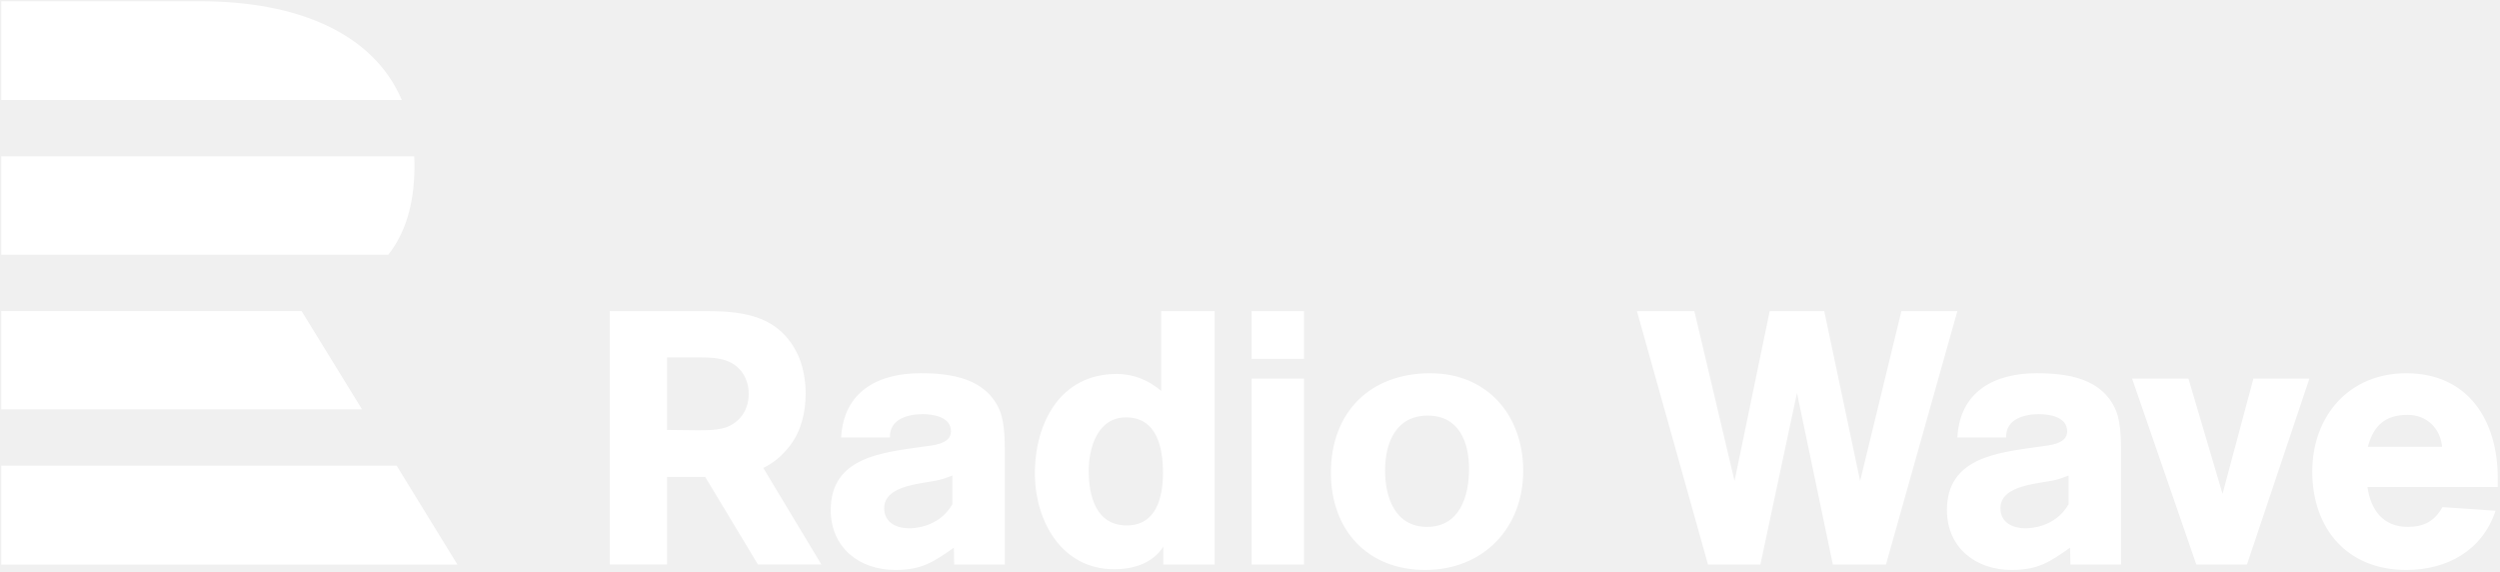
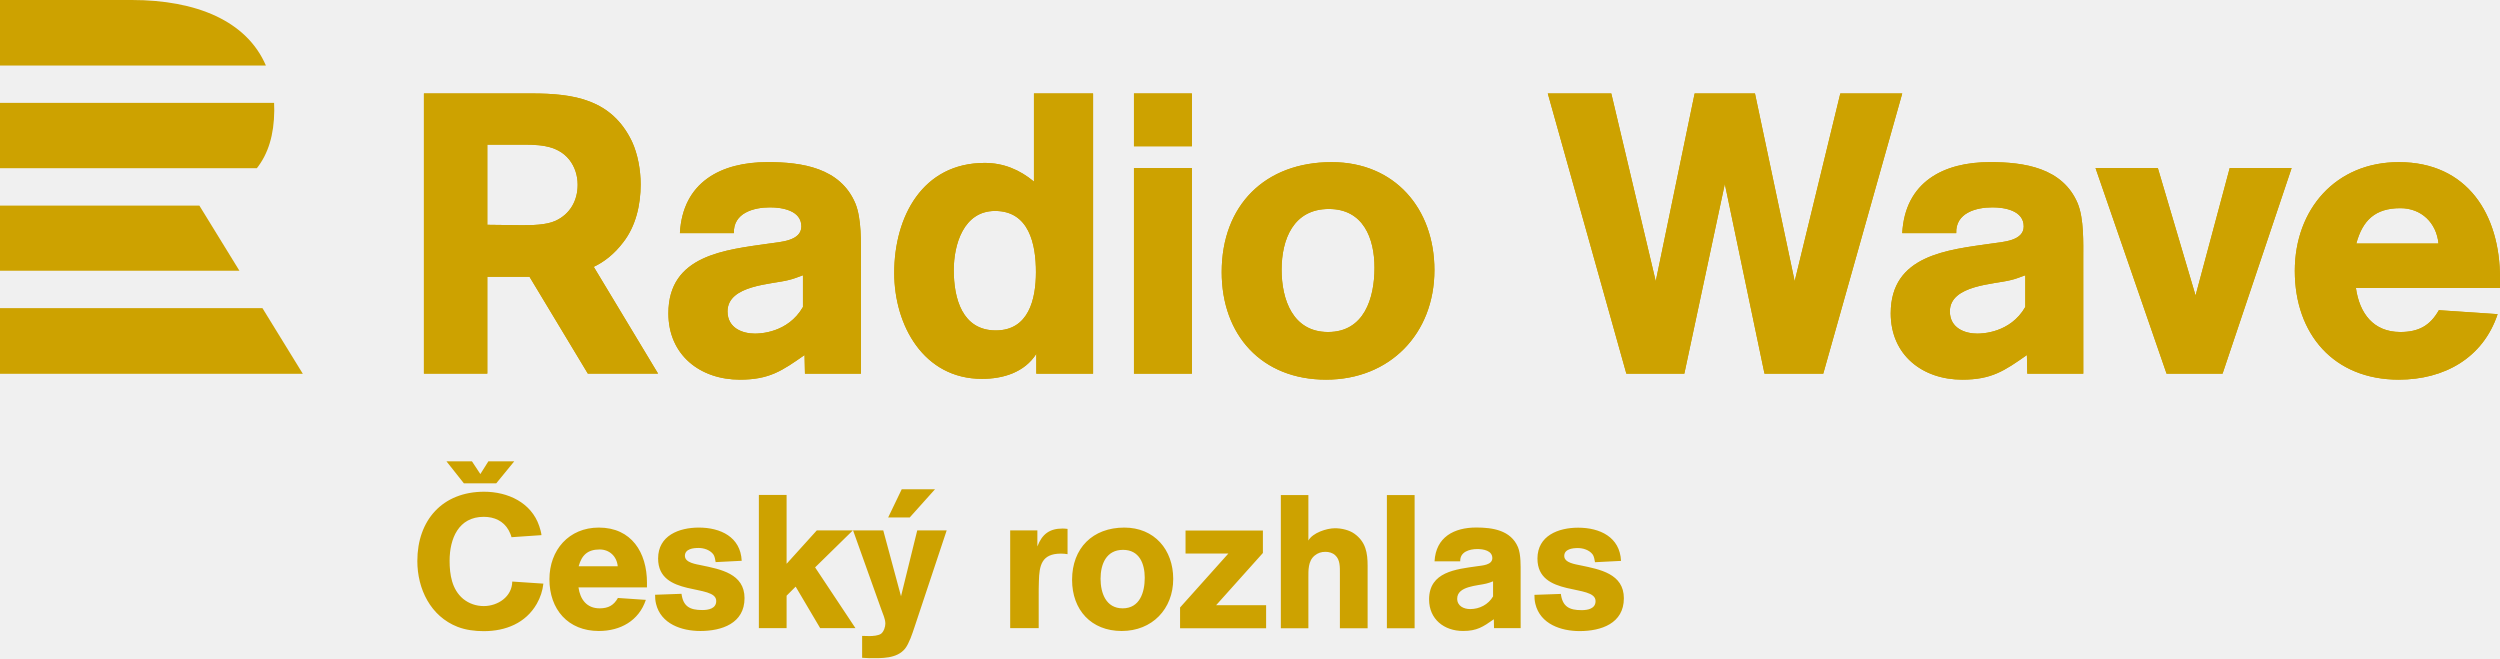
- <svg xmlns="http://www.w3.org/2000/svg" width="1066.667" height="243.712" id="svg3392" version="1.1" viewBox="0 0 1000 228.48">
-   <defs id="defs3394" />
-   <g id="layer1" transform="translate(419.5293,-81.07613)">
-     <g transform="matrix(8.516326,0,0,-8.516326,-3978.807,4048.811)" id="g3371" style="fill:#ffffff;fill-opacity:1">
-       <g transform="translate(417.9945,444.0248)" id="g3339" style="fill:#ffffff;fill-opacity:1">
-         <path id="path3341" style="fill:#ffffff;fill-opacity:1;fill-rule:nonzero;stroke:none" d="m 0,0 h 18.579 l 2.858,-4.647 H 0 Z M 0,7.261 V 2.646 H 16.951 L 14.113,7.261 Z M 18.185,9.907 H 0 v 4.623 h 19.403 c 0.01,-0.182 0.014,-0.365 0.012,-0.552 -0.016,-1.72 -0.427,-3.046 -1.23,-4.071 M 9.33,21.814 H 0 v -4.639 h 18.822 c -1.36,3.17 -4.941,4.639 -9.492,4.639" />
-       </g>
-       <g transform="translate(455.0516,444.9637)" id="g3343" style="fill:#ffffff;fill-opacity:1">
-         <path id="path3345" style="fill:#ffffff;fill-opacity:1;fill-rule:nonzero;stroke:none" d="M 0,0 C 0.539,0.691 0.74,1.601 0.74,2.46 0.74,3.05 0.623,3.741 0.37,4.281 -0.488,6.067 -2.087,6.32 -3.888,6.32 H -8.466 V -5.579 h 2.693 v 4.113 h 1.792 l 2.478,-4.113 h 2.982 l -2.731,4.534 C -0.799,-0.827 -0.38,-0.5 0,0 m -1.936,2.444 c 0,-0.674 -0.32,-1.248 -0.942,-1.534 -0.404,-0.185 -1.027,-0.185 -1.465,-0.185 -0.471,0 -0.959,0.016 -1.43,0.016 v 3.405 h 1.296 c 0.774,0 1.649,0.033 2.188,-0.641 0.235,-0.303 0.353,-0.674 0.353,-1.061 m 9.57,-5.194 c -0.641,-1.113 -1.855,-1.13 -2.04,-1.13 -0.506,0 -1.164,0.219 -1.164,0.944 0,1.13 1.905,1.147 2.597,1.332 0.219,0.051 0.37,0.118 0.607,0.202 z m 2.462,2.023 c 0,0.708 0.034,1.72 -0.236,2.378 C 9.219,3.168 7.584,3.404 6.134,3.404 4.161,3.404 2.525,2.561 2.407,0.386 H 4.7 c -0.033,0.86 0.843,1.096 1.535,1.096 0.522,0 1.332,-0.135 1.332,-0.809 0,-0.624 -0.911,-0.658 -1.349,-0.725 -1.889,-0.27 -4.3,-0.489 -4.3,-2.968 0,-1.771 1.349,-2.816 3.035,-2.816 1.248,0 1.788,0.371 2.749,1.045 l 0.016,-0.792 2.379,0.001 z m 9.861,-4.856 V 6.32 H 17.445 V 2.577 c -0.607,0.506 -1.298,0.793 -2.09,0.793 -2.647,0 -3.844,-2.293 -3.844,-4.67 0,-2.226 1.247,-4.502 3.726,-4.502 0.893,0 1.804,0.27 2.309,1.062 v -0.843 z m -2.427,4.316 c 0,-1.146 -0.304,-2.478 -1.703,-2.478 -1.433,0 -1.787,1.366 -1.787,2.563 0,1.095 0.421,2.512 1.753,2.512 1.45,0 1.737,-1.417 1.737,-2.597 m 6.625,4.417 h -2.461 v -8.733 h 2.461 z m 0,3.17 H 21.694 V 4.078 h 2.461 z m 10.301,-7.502 c 0,2.613 -1.686,4.585 -4.366,4.585 -2.833,0 -4.67,-1.837 -4.67,-4.67 0,-2.68 1.702,-4.569 4.434,-4.569 2.714,0 4.602,1.956 4.602,4.654 m -2.545,0.101 c 0,-1.298 -0.439,-2.732 -1.973,-2.732 -1.5,0 -1.973,1.383 -1.973,2.647 0,1.299 0.506,2.58 2.007,2.58 1.466,0 1.939,-1.248 1.939,-2.495 M 52.226,6.32 50.287,-1.655 48.601,6.32 H 46.038 L 44.386,-1.655 42.498,6.32 H 39.8 L 43.139,-5.583 H 45.6 l 1.72,8.059 1.686,-8.059 h 2.495 L 54.856,6.32 Z m 7.857,-9.07 c -0.641,-1.113 -1.855,-1.13 -2.04,-1.13 -0.506,0 -1.164,0.219 -1.164,0.944 0,1.13 1.906,1.147 2.597,1.332 0.219,0.051 0.371,0.118 0.607,0.202 z m 2.462,2.023 c 0,0.708 0.034,1.72 -0.236,2.378 -0.64,1.517 -2.276,1.753 -3.726,1.753 -1.973,0 -3.609,-0.843 -3.727,-3.018 h 2.293 c -0.033,0.86 0.844,1.096 1.535,1.096 0.522,0 1.332,-0.135 1.332,-0.809 0,-0.624 -0.911,-0.658 -1.349,-0.725 -1.889,-0.27 -4.3,-0.489 -4.3,-2.968 0,-1.771 1.349,-2.816 3.035,-2.816 1.248,0 1.788,0.371 2.749,1.045 l 0.017,-0.792 2.379,0.001 z m 8.85,3.877 h -2.63 l -1.45,-5.411 -1.601,5.411 h -2.647 l 3.017,-8.733 h 2.378 z m 8.852,-5.091 v 0.421 c 0,2.698 -1.383,4.923 -4.3,4.923 -2.68,0 -4.417,-2.006 -4.417,-4.619 0,-2.681 1.652,-4.62 4.417,-4.62 1.922,0 3.575,0.911 4.198,2.782 l -2.495,0.169 c -0.371,-0.658 -0.86,-0.928 -1.635,-0.928 -1.147,0 -1.737,0.793 -1.888,1.872 z m -6.104,1.888 c 0.27,0.995 0.81,1.501 1.872,1.501 0.893,0 1.534,-0.624 1.618,-1.501 z" />
-       </g>
+ <svg xmlns="http://www.w3.org/2000/svg" version="1.1" id="svg2" xml:space="preserve" width="379.173" height="99.826" viewBox="0 0 379.173 99.826">
+   <defs id="defs6" />
+   <g id="g10" transform="matrix(1.333333,0,0,-1.333333,-75.59067,245.6693)">
+     <g id="g12" transform="translate(56.693,149.2)">
+       <path d="m 0,0 h 29.854 l 4.593,-7.467 H 0 Z M 0,11.667 V 4.252 h 27.237 l -4.56,7.415 z m 29.22,4.252 H 0 v 7.428 h 31.178 c 0.015,-0.291 0.023,-0.585 0.02,-0.886 -0.026,-2.764 -0.687,-4.895 -1.978,-6.542 M 14.991,35.052 H 0 v -7.453 h 30.245 c -2.185,5.092 -7.94,7.453 -15.254,7.453" style="fill:#cda200;fill-opacity:1;fill-rule:nonzero;stroke:none" id="path14" />
+     </g>
+     <g id="g16" transform="translate(127.587,156.695)">
+       <path d="m 0,0 c 1.443,1.85 1.983,4.287 1.983,6.589 0,1.58 -0.316,3.43 -0.991,4.875 -2.3,4.784 -6.582,5.461 -11.404,5.461 H -22.673 V -14.94 h 7.212 v 11.013 h 4.801 L -4.026,-14.94 H 3.96 L -3.354,-2.797 C -2.141,-2.216 -1.019,-1.34 0,0 Z m -5.184,6.544 c 0,-1.805 -0.857,-3.34 -2.525,-4.107 C -8.79,1.94 -10.458,1.94 -11.63,1.94 c -1.262,0 -2.569,0.045 -3.831,0.045 v 9.118 h 3.471 c 2.073,0 4.417,0.089 5.86,-1.716 0.631,-0.812 0.946,-1.805 0.946,-2.843 z m 25.627,-13.91 c -1.716,-2.979 -4.967,-3.025 -5.463,-3.025 -1.355,0 -3.116,0.587 -3.116,2.529 0,3.025 5.102,3.07 6.953,3.567 0.587,0.135 0.994,0.316 1.626,0.541 z m 6.594,5.42 c 0,1.896 0.091,4.605 -0.632,6.366 -1.715,4.064 -6.096,4.697 -9.979,4.697 -5.284,0 -9.664,-2.258 -9.98,-8.083 h 6.141 c -0.09,2.303 2.258,2.935 4.11,2.935 1.399,0 3.567,-0.361 3.567,-2.167 0,-1.671 -2.439,-1.761 -3.612,-1.942 -5.058,-0.722 -11.516,-1.31 -11.516,-7.947 0,-4.742 3.613,-7.541 8.129,-7.541 3.341,0 4.786,0.994 7.36,2.799 l 0.045,-2.122 6.371,0.001 z M 53.446,-14.951 V 16.925 H 46.719 V 6.902 c -1.625,1.354 -3.476,2.122 -5.598,2.122 -7.089,0 -10.295,-6.141 -10.295,-12.507 0,-5.959 3.341,-12.055 9.978,-12.055 2.393,0 4.832,0.723 6.186,2.845 v -2.258 z m -6.501,11.559 c 0,-3.071 -0.813,-6.637 -4.56,-6.637 -3.838,0 -4.786,3.657 -4.786,6.862 0,2.935 1.129,6.728 4.695,6.728 3.883,0 4.651,-3.793 4.651,-6.953 z M 64.688,8.437 h -6.592 v -23.388 h 6.592 z m 0,8.488 H 58.096 V 10.92 H 64.688 Z M 92.275,-3.167 c 0,6.999 -4.515,12.281 -11.694,12.281 -7.585,0 -12.506,-4.921 -12.506,-12.506 0,-7.179 4.56,-12.236 11.874,-12.236 7.269,0 12.326,5.237 12.326,12.461 z m -6.818,0.271 c 0,-3.476 -1.173,-7.314 -5.282,-7.314 -4.018,0 -5.283,3.702 -5.283,7.089 0,3.476 1.355,6.907 5.373,6.907 3.928,0 5.192,-3.341 5.192,-6.682 z m 52.988,19.821 -5.192,-21.356 -4.515,21.356 h -6.863 l -4.425,-21.356 -5.056,21.356 h -7.224 l 8.939,-31.876 h 6.592 l 4.606,21.582 4.515,-21.582 h 6.682 l 8.985,31.876 z m 21.041,-24.291 c -1.716,-2.979 -4.966,-3.025 -5.463,-3.025 -1.355,0 -3.115,0.587 -3.115,2.529 0,3.025 5.102,3.07 6.953,3.567 0.587,0.135 0.993,0.316 1.625,0.541 z m 6.595,5.42 c 0,1.896 0.09,4.605 -0.632,6.366 -1.716,4.064 -6.096,4.697 -9.98,4.697 -5.284,0 -9.664,-2.258 -9.98,-8.083 h 6.142 c -0.091,2.303 2.258,2.935 4.109,2.935 1.399,0 3.567,-0.361 3.567,-2.167 0,-1.671 -2.438,-1.761 -3.612,-1.942 -5.058,-0.722 -11.516,-1.31 -11.516,-7.947 0,-4.742 3.613,-7.541 8.129,-7.541 3.342,0 4.787,0.994 7.361,2.799 l 0.044,-2.122 6.371,0.001 z m 23.7,10.383 h -7.043 l -3.883,-14.493 -4.289,14.493 h -7.089 l 8.082,-23.388 h 6.366 z m 23.705,-13.635 v 1.128 c 0,7.224 -3.703,13.184 -11.514,13.184 -7.179,0 -11.829,-5.373 -11.829,-12.371 0,-7.179 4.425,-12.371 11.829,-12.371 5.147,0 9.572,2.438 11.243,7.45 l -6.683,0.451 c -0.993,-1.761 -2.302,-2.483 -4.379,-2.483 -3.07,0 -4.651,2.122 -5.057,5.012 z m -16.345,5.056 c 0.723,2.664 2.167,4.019 5.012,4.019 2.393,0 4.109,-1.671 4.334,-4.019 h -9.346" style="fill:#cda200;fill-opacity:1;fill-rule:nonzero;stroke:none" id="path18" />
+     </g>
+     <g id="g20" transform="translate(127.587,156.695)">
+       <path d="m 0,0 c 1.443,1.85 1.983,4.287 1.983,6.589 0,1.58 -0.316,3.43 -0.991,4.875 -2.3,4.784 -6.582,5.461 -11.404,5.461 H -22.673 V -14.94 h 7.212 v 11.013 h 4.801 L -4.026,-14.94 H 3.96 L -3.354,-2.797 C -2.141,-2.216 -1.019,-1.34 0,0 Z m -5.184,6.544 c 0,-1.805 -0.857,-3.34 -2.525,-4.107 C -8.79,1.94 -10.458,1.94 -11.63,1.94 c -1.262,0 -2.569,0.045 -3.831,0.045 v 9.118 h 3.471 c 2.073,0 4.417,0.089 5.86,-1.716 0.631,-0.812 0.946,-1.805 0.946,-2.843 z m 25.627,-13.91 c -1.716,-2.979 -4.967,-3.025 -5.463,-3.025 -1.355,0 -3.116,0.587 -3.116,2.529 0,3.025 5.102,3.07 6.953,3.567 0.587,0.135 0.994,0.316 1.626,0.541 z m 6.594,5.42 c 0,1.896 0.091,4.605 -0.632,6.366 -1.715,4.064 -6.096,4.697 -9.979,4.697 -5.284,0 -9.664,-2.258 -9.98,-8.083 h 6.141 c -0.09,2.303 2.258,2.935 4.11,2.935 1.399,0 3.567,-0.361 3.567,-2.167 0,-1.671 -2.439,-1.761 -3.612,-1.942 -5.058,-0.722 -11.516,-1.31 -11.516,-7.947 0,-4.742 3.613,-7.541 8.129,-7.541 3.341,0 4.786,0.994 7.36,2.799 l 0.045,-2.122 6.371,0.001 z M 53.446,-14.951 V 16.925 H 46.719 V 6.902 c -1.625,1.354 -3.476,2.122 -5.598,2.122 -7.089,0 -10.295,-6.141 -10.295,-12.507 0,-5.959 3.341,-12.055 9.978,-12.055 2.393,0 4.832,0.723 6.186,2.845 v -2.258 z m -6.501,11.559 c 0,-3.071 -0.813,-6.637 -4.56,-6.637 -3.838,0 -4.786,3.657 -4.786,6.862 0,2.935 1.129,6.728 4.695,6.728 3.883,0 4.651,-3.793 4.651,-6.953 z M 64.688,8.437 h -6.592 v -23.388 h 6.592 z m 0,8.488 H 58.096 V 10.92 H 64.688 Z M 92.275,-3.167 c 0,6.999 -4.515,12.281 -11.694,12.281 -7.585,0 -12.506,-4.921 -12.506,-12.506 0,-7.179 4.56,-12.236 11.874,-12.236 7.269,0 12.326,5.237 12.326,12.461 z m -6.818,0.271 c 0,-3.476 -1.173,-7.314 -5.282,-7.314 -4.018,0 -5.283,3.702 -5.283,7.089 0,3.476 1.355,6.907 5.373,6.907 3.928,0 5.192,-3.341 5.192,-6.682 z m 52.988,19.821 -5.192,-21.356 -4.515,21.356 h -6.863 l -4.425,-21.356 -5.056,21.356 h -7.224 l 8.939,-31.876 h 6.592 l 4.606,21.582 4.515,-21.582 h 6.682 l 8.985,31.876 z m 21.041,-24.291 c -1.716,-2.979 -4.966,-3.025 -5.463,-3.025 -1.355,0 -3.115,0.587 -3.115,2.529 0,3.025 5.102,3.07 6.953,3.567 0.587,0.135 0.993,0.316 1.625,0.541 z m 6.595,5.42 c 0,1.896 0.09,4.605 -0.632,6.366 -1.716,4.064 -6.096,4.697 -9.98,4.697 -5.284,0 -9.664,-2.258 -9.98,-8.083 h 6.142 c -0.091,2.303 2.258,2.935 4.109,2.935 1.399,0 3.567,-0.361 3.567,-2.167 0,-1.671 -2.438,-1.761 -3.612,-1.942 -5.058,-0.722 -11.516,-1.31 -11.516,-7.947 0,-4.742 3.613,-7.541 8.129,-7.541 3.342,0 4.787,0.994 7.361,2.799 l 0.044,-2.122 6.371,0.001 z m 23.7,10.383 h -7.043 l -3.883,-14.493 -4.289,14.493 h -7.089 l 8.082,-23.388 h 6.366 z m 23.705,-13.635 v 1.128 c 0,7.224 -3.703,13.184 -11.514,13.184 -7.179,0 -11.829,-5.373 -11.829,-12.371 0,-7.179 4.425,-12.371 11.829,-12.371 5.147,0 9.572,2.438 11.243,7.45 l -6.683,0.451 c -0.993,-1.761 -2.302,-2.483 -4.379,-2.483 -3.07,0 -4.651,2.122 -5.057,5.012 z m -16.345,5.056 c 0.723,2.664 2.167,4.019 5.012,4.019 2.393,0 4.109,-1.671 4.334,-4.019 h -9.346" style="fill:#cda200;fill-opacity:1;fill-rule:nonzero;stroke:none" id="path22" />
+     </g>
+     <g id="g24" transform="translate(113.144,129.275)">
+       <path d="m 0,0 h -3.686 l -1.982,2.503 h 2.9 l 0.958,-1.452 0.914,1.452 h 2.944 z m 73.765,-10.745 c 0,-1.653 -0.56,-3.478 -2.512,-3.478 -1.91,0 -2.513,1.761 -2.513,3.37 0,1.653 0.646,3.284 2.555,3.284 1.868,0 2.47,-1.588 2.47,-3.176 m 3.24,-0.129 c 0,3.326 -2.147,5.838 -5.559,5.838 -3.607,0 -5.946,-2.34 -5.946,-5.946 0,-3.414 2.169,-5.817 5.646,-5.817 3.455,0 5.859,2.49 5.859,5.925 m -12.02,2.812 v 2.875 c -0.192,0.022 -0.364,0.042 -0.558,0.042 -1.502,0 -2.34,-0.642 -2.875,-2.038 v 1.825 H 58.46 v -11.119 h 3.242 v 3.627 c 0,0.559 0,1.139 0.022,1.697 0.043,1.802 0.3,3.155 2.511,3.155 0.257,0 0.493,-0.022 0.75,-0.064 m -24.125,-8.415 -4.591,6.913 4.291,4.206 h -4.099 l -3.435,-3.799 v 7.834 h -3.155 v -15.154 h 3.155 v 3.693 l 1.03,1.031 2.791,-4.724 z m -12.619,3.413 c 0,2.792 -2.748,3.286 -4.895,3.735 -0.579,0.129 -1.888,0.279 -1.888,1.073 0,0.795 0.944,0.902 1.545,0.902 0.602,0 1.287,-0.215 1.674,-0.708 0.172,-0.215 0.236,-0.644 0.279,-0.903 l 2.963,0.152 c -0.129,2.724 -2.426,3.777 -4.873,3.777 -2.254,0 -4.636,-0.901 -4.636,-3.52 0,-4.443 6.611,-2.835 6.611,-4.831 0,-0.88 -0.901,-1.029 -1.589,-1.029 -1.416,0 -2.168,0.407 -2.361,1.847 l -3.005,-0.109 c 0,-0.364 0.021,-0.665 0.107,-1.029 0.559,-2.299 2.919,-3.092 5.045,-3.092 2.425,0 5.023,0.86 5.023,3.735 M 13.817,-9.437 H 9.373 c 0.344,1.267 1.031,1.911 2.384,1.911 1.137,0 1.952,-0.793 2.06,-1.911 m 3.326,-2.404 v 0.537 c 0,3.434 -1.76,6.268 -5.473,6.268 -3.413,0 -5.623,-2.555 -5.623,-5.881 0,-3.413 2.103,-5.882 5.623,-5.882 2.447,0 4.551,1.159 5.345,3.541 l -3.177,0.216 c -0.472,-0.839 -1.094,-1.181 -2.081,-1.181 -1.46,0 -2.212,1.009 -2.405,2.382 z m -11.783,0.43 -3.541,0.235 c -0.022,-1.717 -1.632,-2.789 -3.241,-2.789 -0.859,0 -1.675,0.278 -2.34,0.816 -1.288,1.074 -1.546,2.768 -1.546,4.336 0,2.51 1.009,5 3.886,5 1.18,0 2.232,-0.451 2.832,-1.524 0.13,-0.258 0.258,-0.516 0.323,-0.794 l 3.412,0.235 c -0.042,0.367 -0.15,0.689 -0.257,1.031 -0.901,2.683 -3.584,3.907 -6.268,3.907 -4.743,0 -7.598,-3.24 -7.598,-7.877 0,-3.178 1.503,-6.289 4.572,-7.491 0.944,-0.364 1.974,-0.492 2.984,-0.492 2.468,0 4.764,0.901 6.031,3.111 0.408,0.708 0.665,1.502 0.751,2.296 m 108.028,-1.455 c -0.535,-0.924 -1.545,-1.441 -2.598,-1.441 -0.73,0 -1.482,0.346 -1.482,1.183 0,1.438 2.298,1.459 3.306,1.717 0.258,0.064 0.516,0.149 0.774,0.258 z m 3.136,2.575 c 0,0.901 0.041,2.19 -0.302,3.027 -0.817,1.934 -2.899,2.235 -4.743,2.235 -2.513,0 -4.597,-1.074 -4.748,-3.845 h 2.922 c -0.043,1.095 1.073,1.396 1.953,1.396 0.666,0 1.698,-0.171 1.698,-1.031 0,-0.795 -1.16,-0.838 -1.719,-0.923 -2.404,-0.343 -5.475,-0.623 -5.475,-3.779 0,-2.254 1.717,-3.586 3.866,-3.586 1.587,0 2.275,0.473 3.5,1.332 l 0.021,-1.009 h 3.029 z m 11.743,-2.784 c 0,2.791 -2.746,3.285 -4.893,3.734 -0.58,0.13 -1.889,0.279 -1.889,1.073 0,0.794 0.944,0.902 1.545,0.902 0.602,0 1.287,-0.214 1.674,-0.708 0.17,-0.214 0.236,-0.644 0.279,-0.902 l 2.961,0.151 c -0.129,2.725 -2.423,3.777 -4.871,3.777 -2.254,0 -4.636,-0.901 -4.636,-3.519 0,-4.444 6.609,-2.834 6.609,-4.83 0,-0.88 -0.899,-1.032 -1.588,-1.032 -1.416,0 -2.168,0.409 -2.359,1.847 l -3.006,-0.106 c 0,-0.366 0.021,-0.666 0.107,-1.031 0.559,-2.298 2.918,-3.091 5.043,-3.091 2.426,0 5.024,0.859 5.024,3.735 m -23.803,-3.413 h -3.154 v 15.154 h 3.154 z m -8.5,0 v 6.224 c 0,0.708 0.043,1.568 -0.535,2.082 -0.303,0.28 -0.709,0.387 -1.117,0.387 -0.473,0 -0.858,-0.13 -1.225,-0.43 -0.752,-0.623 -0.707,-1.673 -0.707,-2.553 v -5.71 h -3.134 v 15.154 h 3.134 v -5.174 c 0.492,0.881 2.08,1.397 3.025,1.397 0.733,0 1.612,-0.195 2.211,-0.623 1.289,-0.923 1.502,-2.168 1.502,-3.65 v -7.104 z m -18.18,0 v 2.362 l 5.494,6.137 h -4.872 v 2.62 h 8.801 v -2.556 l -5.324,-5.944 h 5.689 v -2.619 z M 49.905,-0.68 h -3.784 l -1.54,-3.203 h 2.454 z m 1.33,-4.678 h -3.349 l -1.845,-7.492 -2.019,7.492 h -3.434 l 3.22,-9.014 c 0.171,-0.494 0.451,-1.053 0.451,-1.589 0,-0.365 -0.172,-0.901 -0.472,-1.139 -0.302,-0.235 -0.968,-0.278 -1.333,-0.278 -0.277,0 -0.556,0.021 -0.836,0.021 v -2.491 c 0.28,0 0.559,-0.043 0.836,-0.043 1.375,0 3.113,-0.086 4.057,1.096 0.452,0.579 0.818,1.695 1.052,2.403 l 3.672,11.034" style="fill:#cda200;fill-opacity:1;fill-rule:nonzero;stroke:none" id="path26" />
    </g>
  </g>
</svg>
